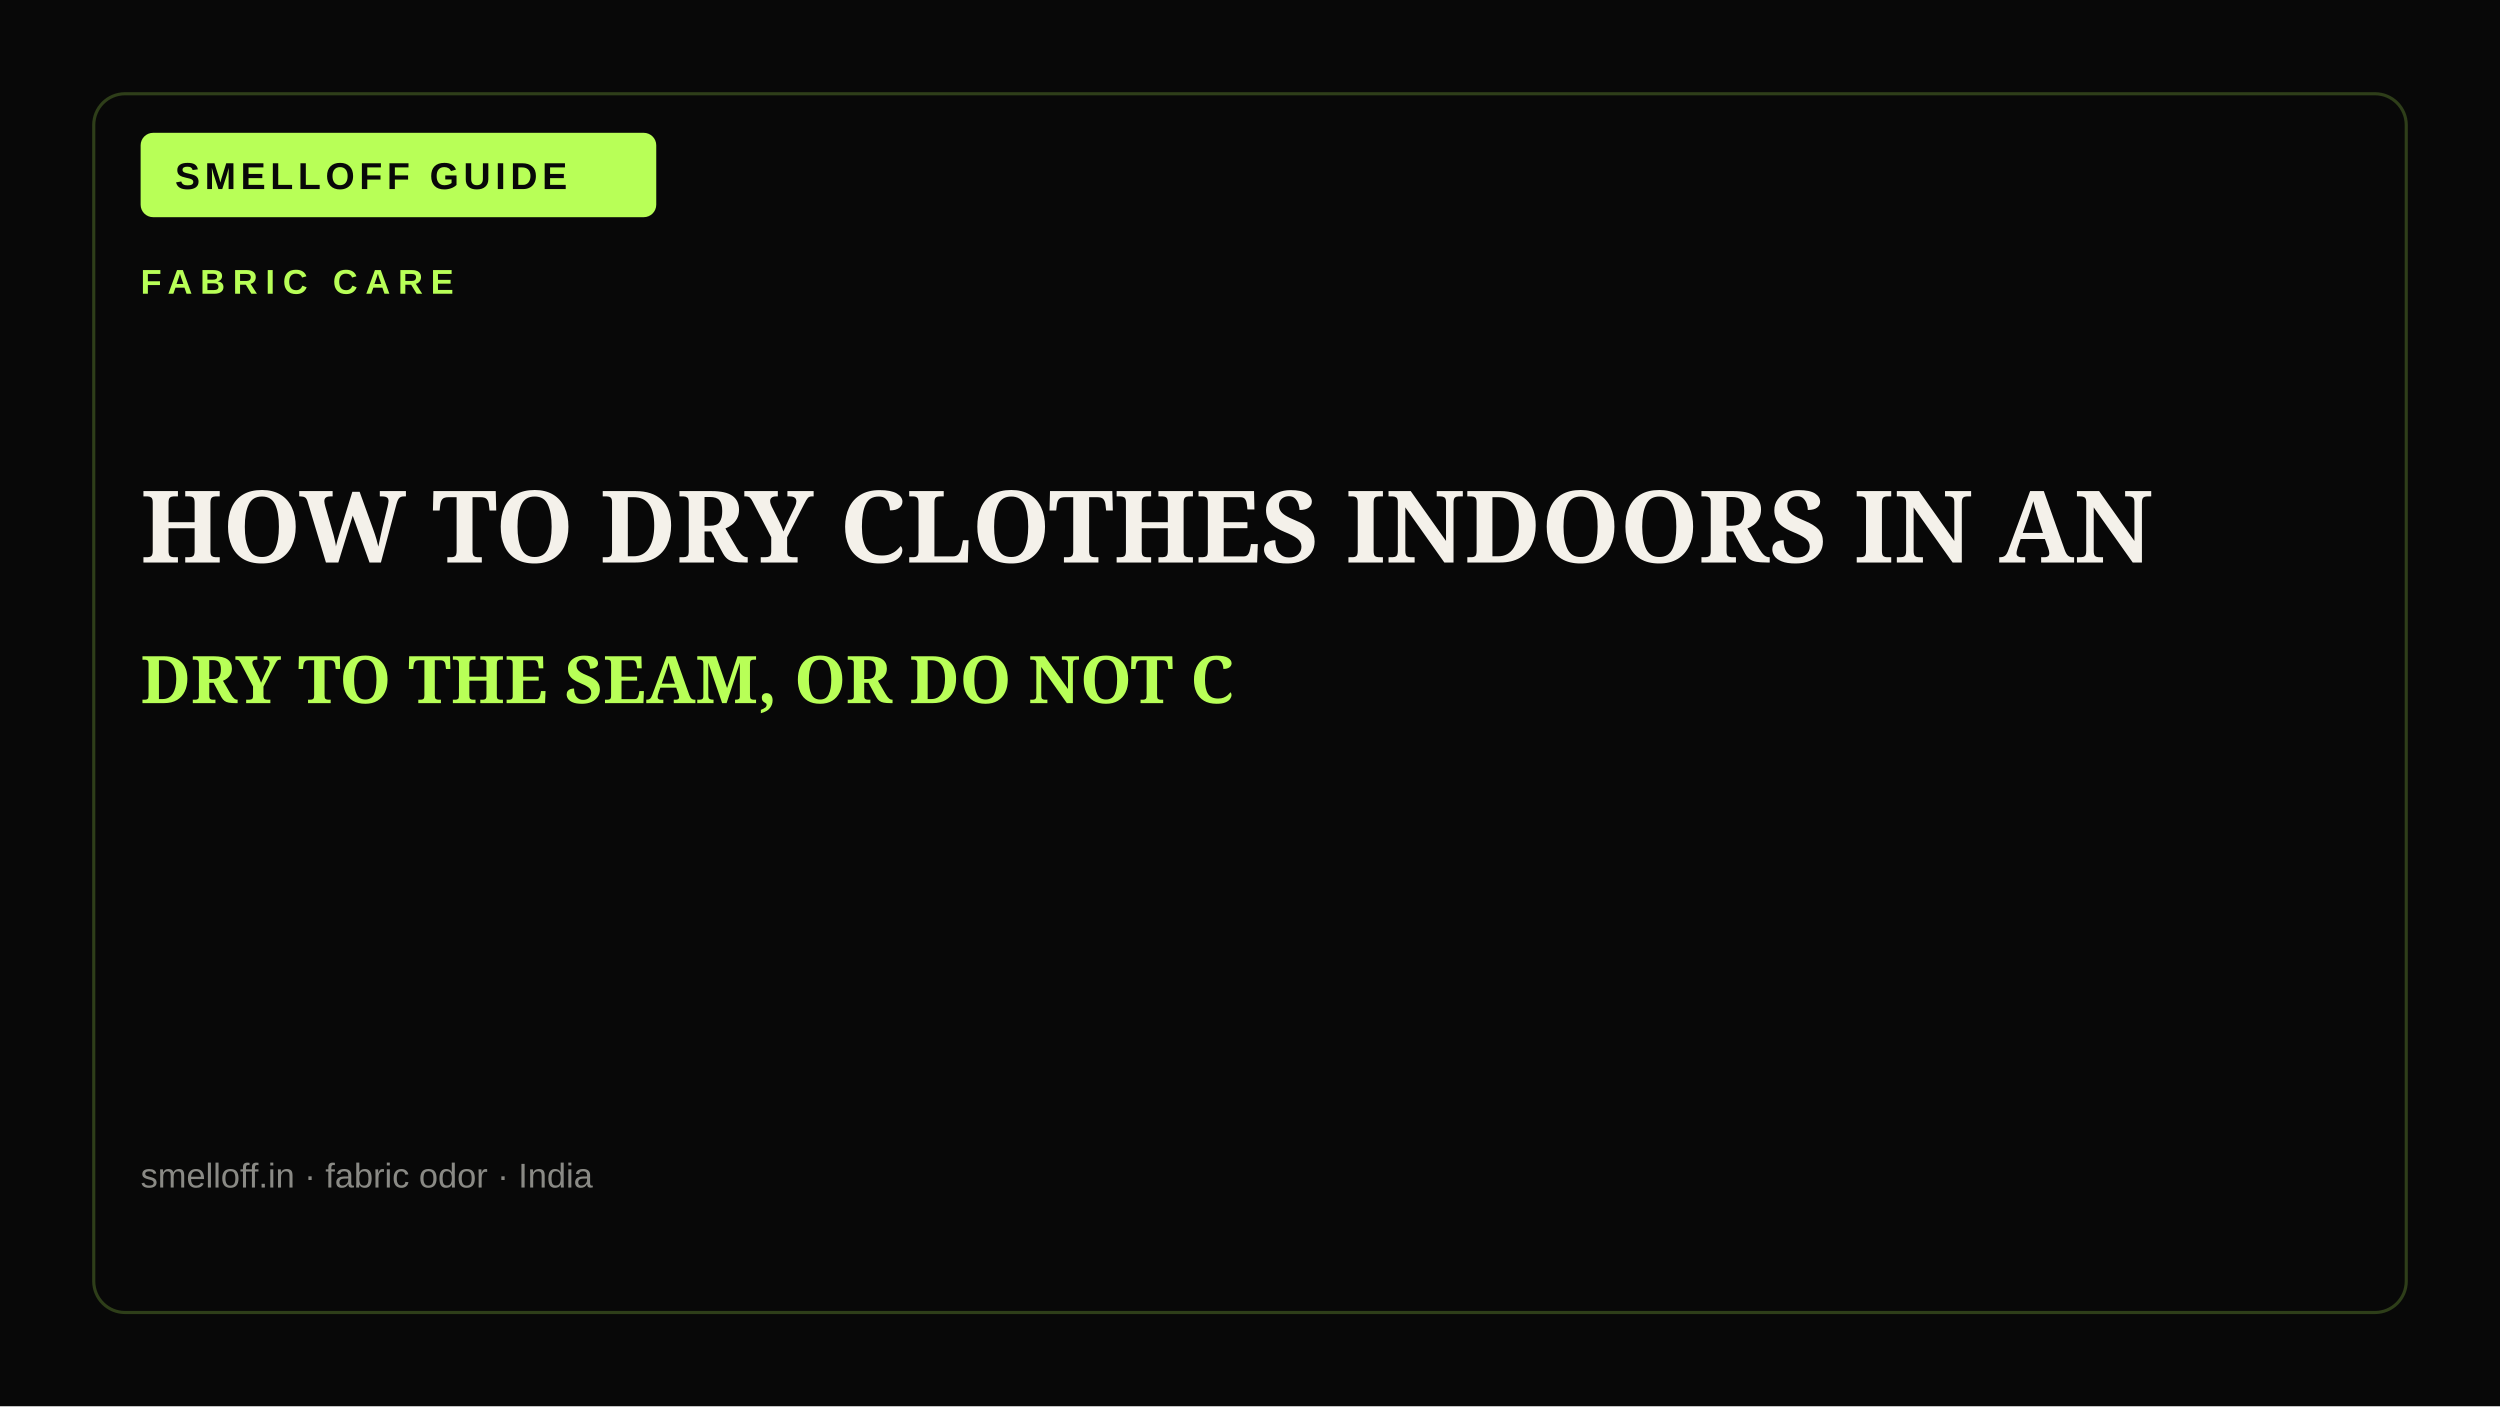
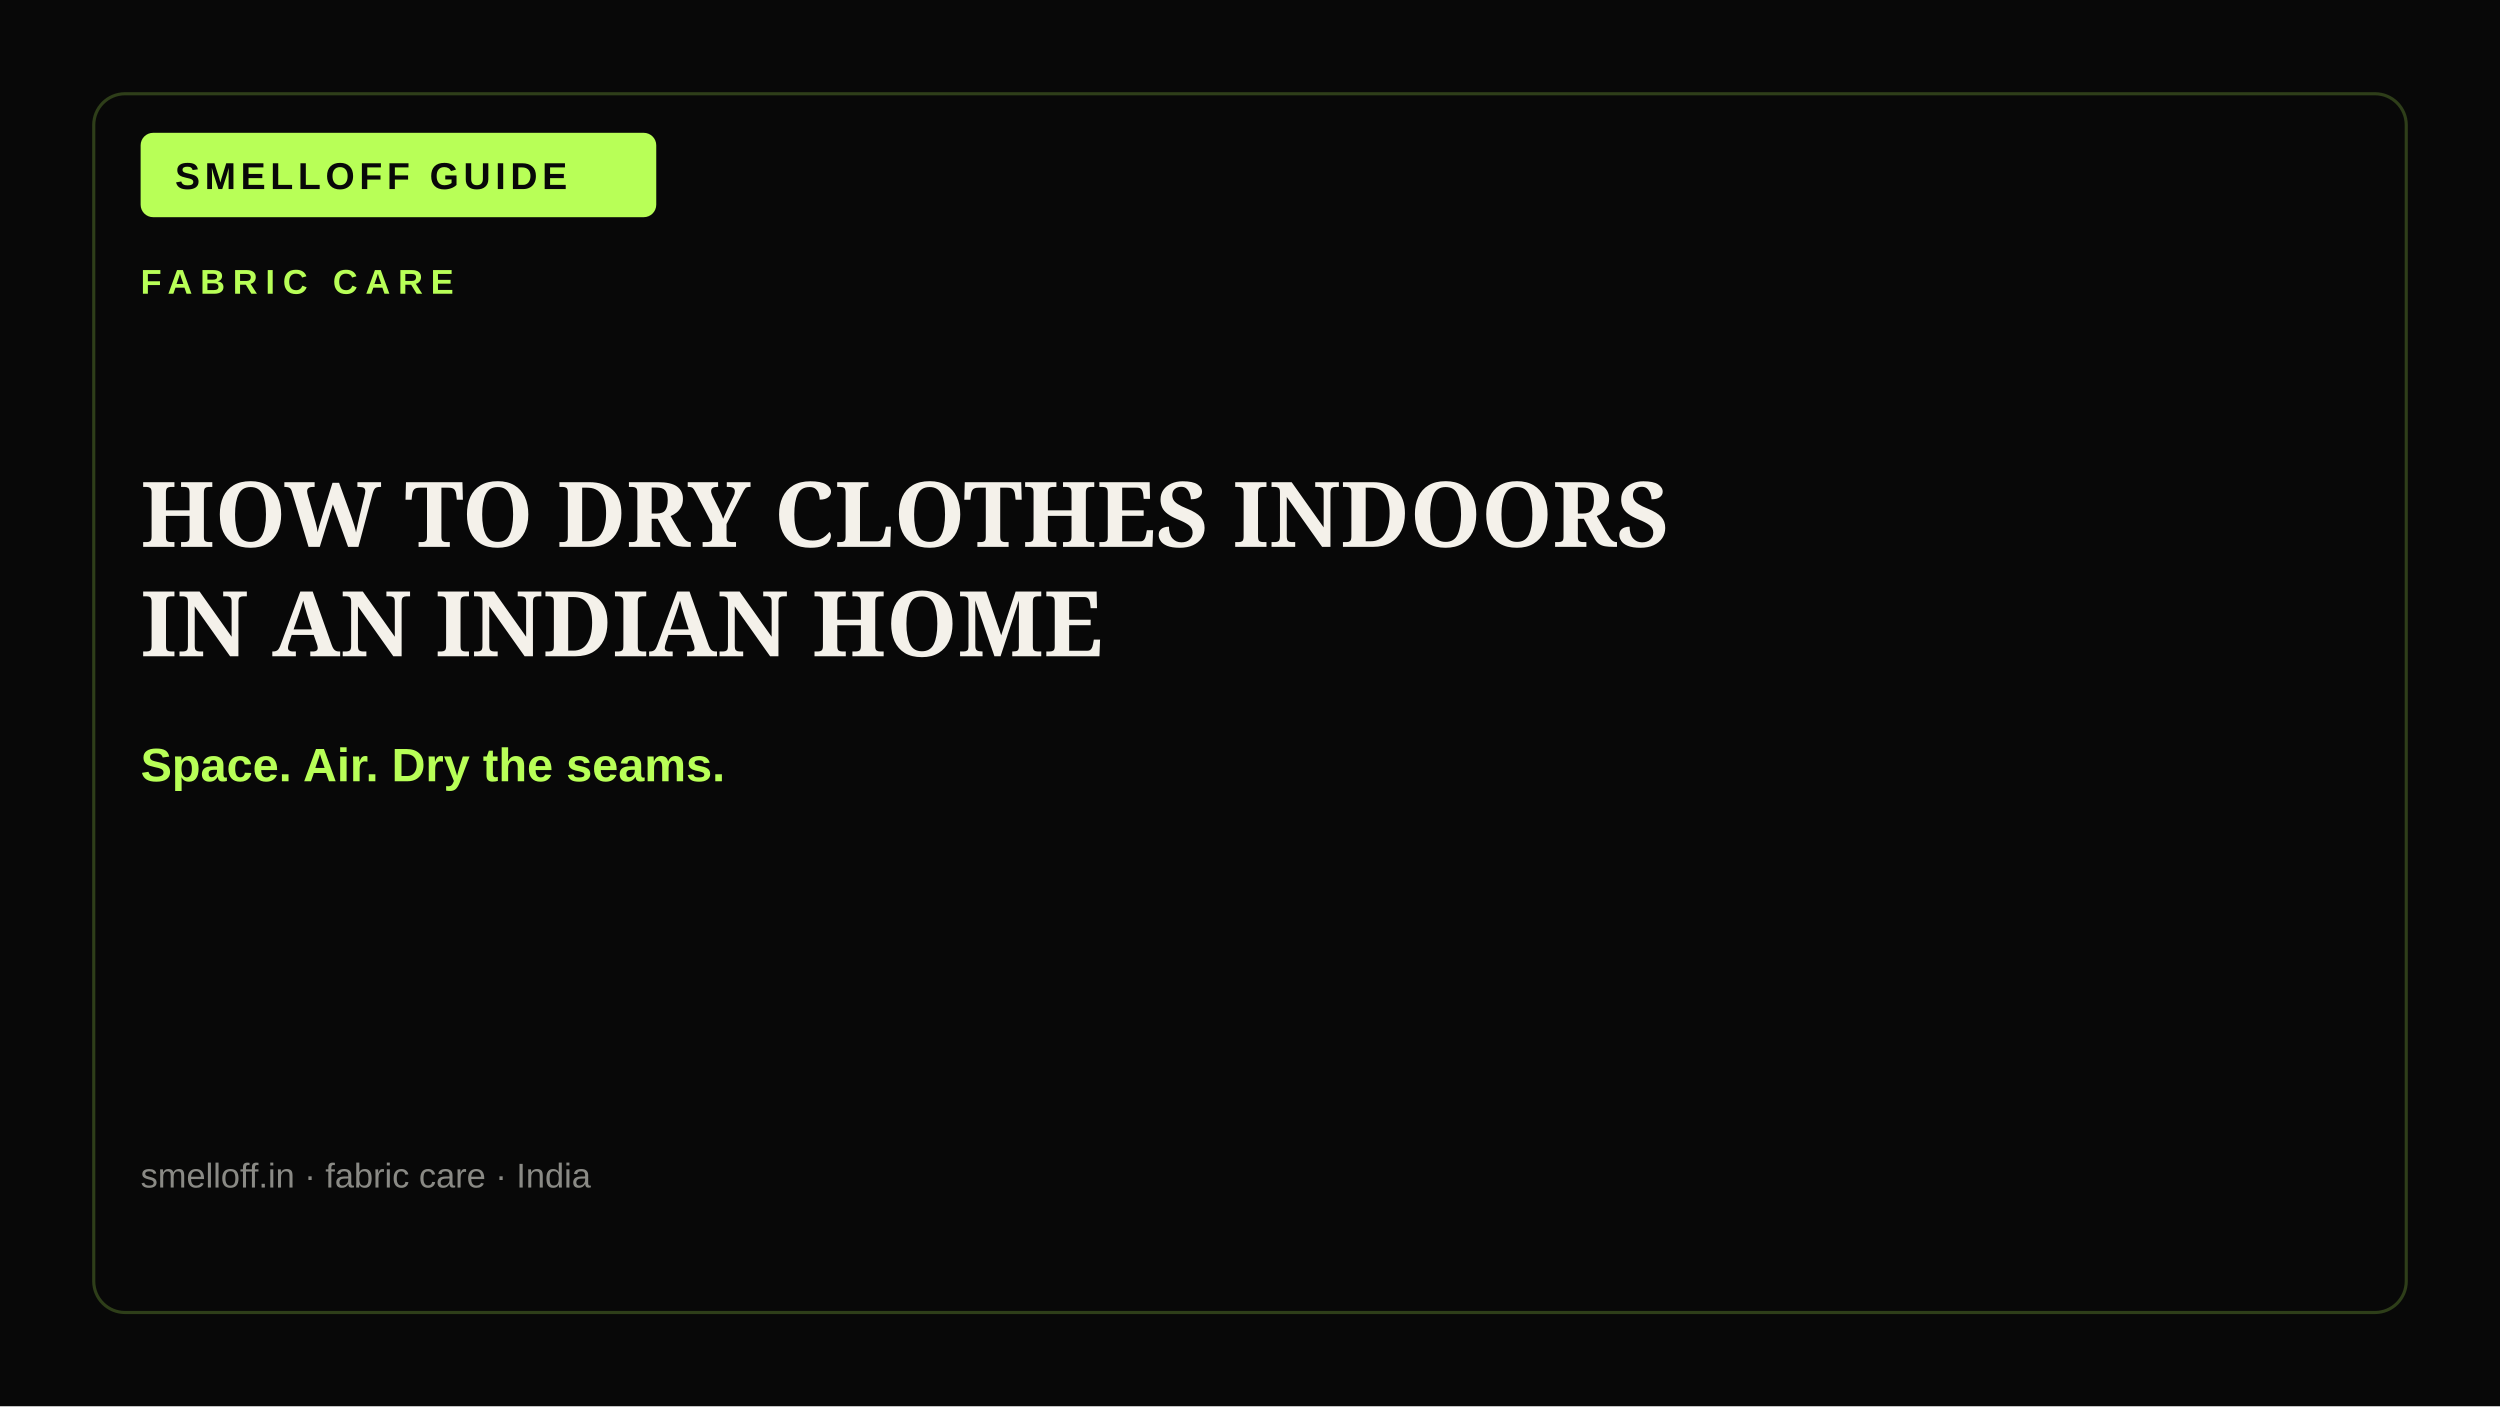
<svg xmlns="http://www.w3.org/2000/svg" width="1600" height="900" viewBox="0 0 1600 900">
  <rect width="1600" height="900" fill="#080808" />
  <rect x="60" y="60" width="1480" height="780" rx="20" fill="none" stroke="#B8FF57" stroke-opacity=".22" stroke-width="2" />
  <rect x="90" y="85" width="330" height="54" rx="8" fill="#B8FF57" />
-   <text x="112" y="121" font-family="Arial" font-size="24" font-weight="700" letter-spacing="3" fill="#080808">SMELLOFF GUIDE</text>
-   <text x="90" y="188" font-family="Arial" font-size="22" font-weight="700" letter-spacing="5" fill="#B8FF57">FABRIC CARE</text>
-   <text x="90" y="360" font-family="Georgia,serif" font-size="64" font-weight="900" fill="#F4F1EA">HOW TO DRY CLOTHES INDOORS IN AN</text>
-   <text x="90" y="450" font-family="Georgia,serif" font-size="42" font-weight="700" fill="#B8FF57">DRY TO THE SEAM, OR DO NOT C</text>
-   <text x="90" y="760" font-family="Arial" font-size="22" fill="#8A8A85">smelloff.in · fabric odor · India</text>
+   <text x="112" y="121" font-family="Arial,sans-serif" font-size="24" font-weight="700" letter-spacing="3" fill="#080808">SMELLOFF GUIDE</text>
+   <text x="90" y="188" font-family="Arial,sans-serif" font-size="22" font-weight="700" letter-spacing="5" fill="#B8FF57">FABRIC CARE</text>
+   <text x="90" y="350" font-family="Georgia,serif" font-size="58" font-weight="900" fill="#F4F1EA">HOW TO DRY CLOTHES INDOORS</text>
+   <text x="90" y="420" font-family="Georgia,serif" font-size="58" font-weight="900" fill="#F4F1EA">IN AN INDIAN HOME</text>
+   <text x="90" y="500" font-family="Arial,sans-serif" font-size="30" font-weight="700" fill="#B8FF57">Space. Air. Dry the seams.</text>
+   <text x="90" y="760" font-family="Arial,sans-serif" font-size="22" fill="#8A8A85">smelloff.in · fabric care · India</text>
</svg>
